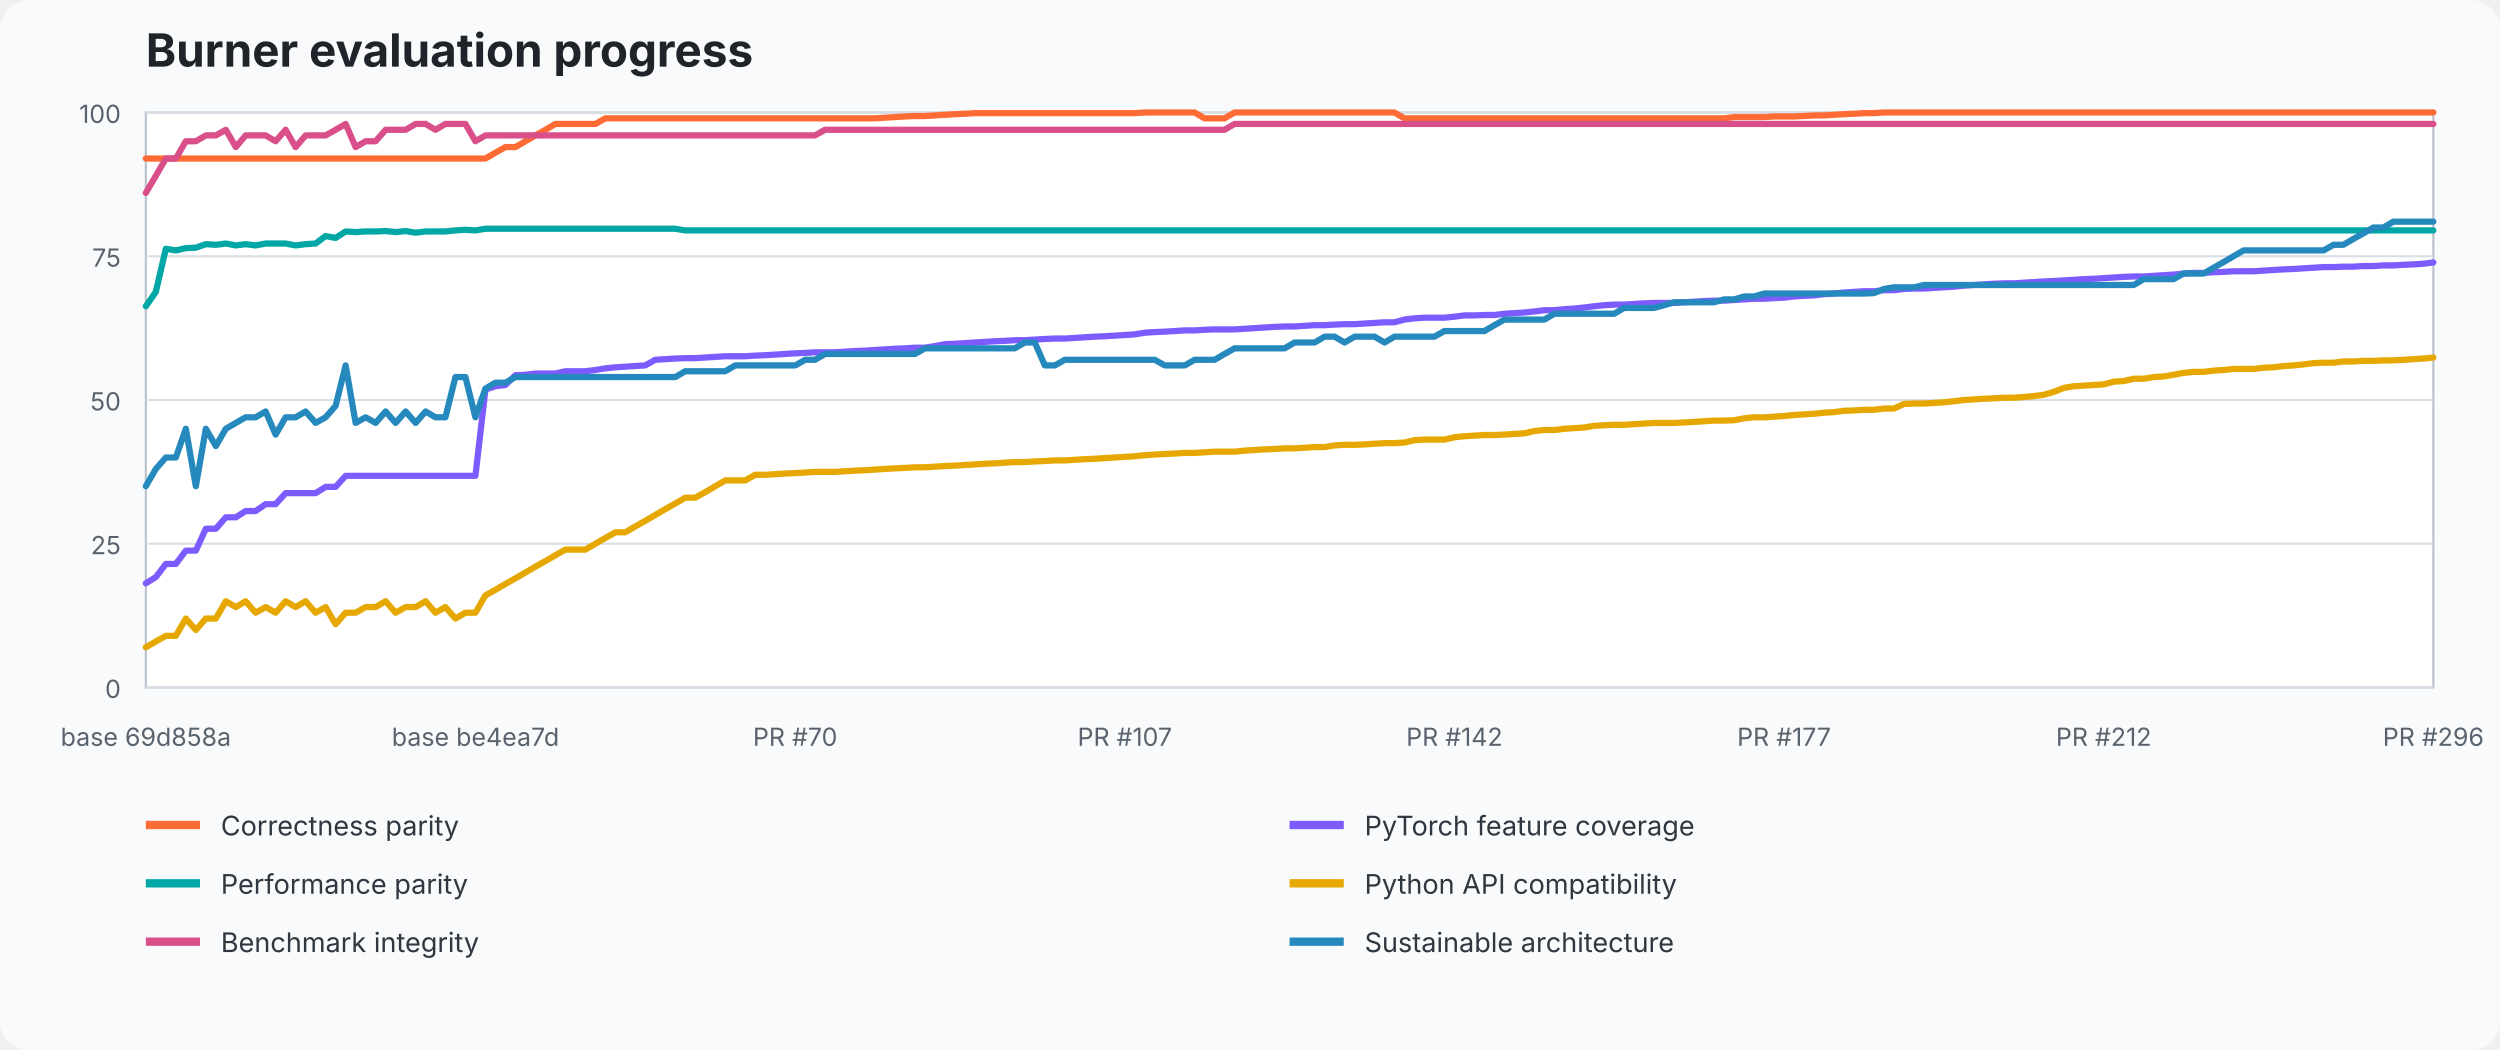
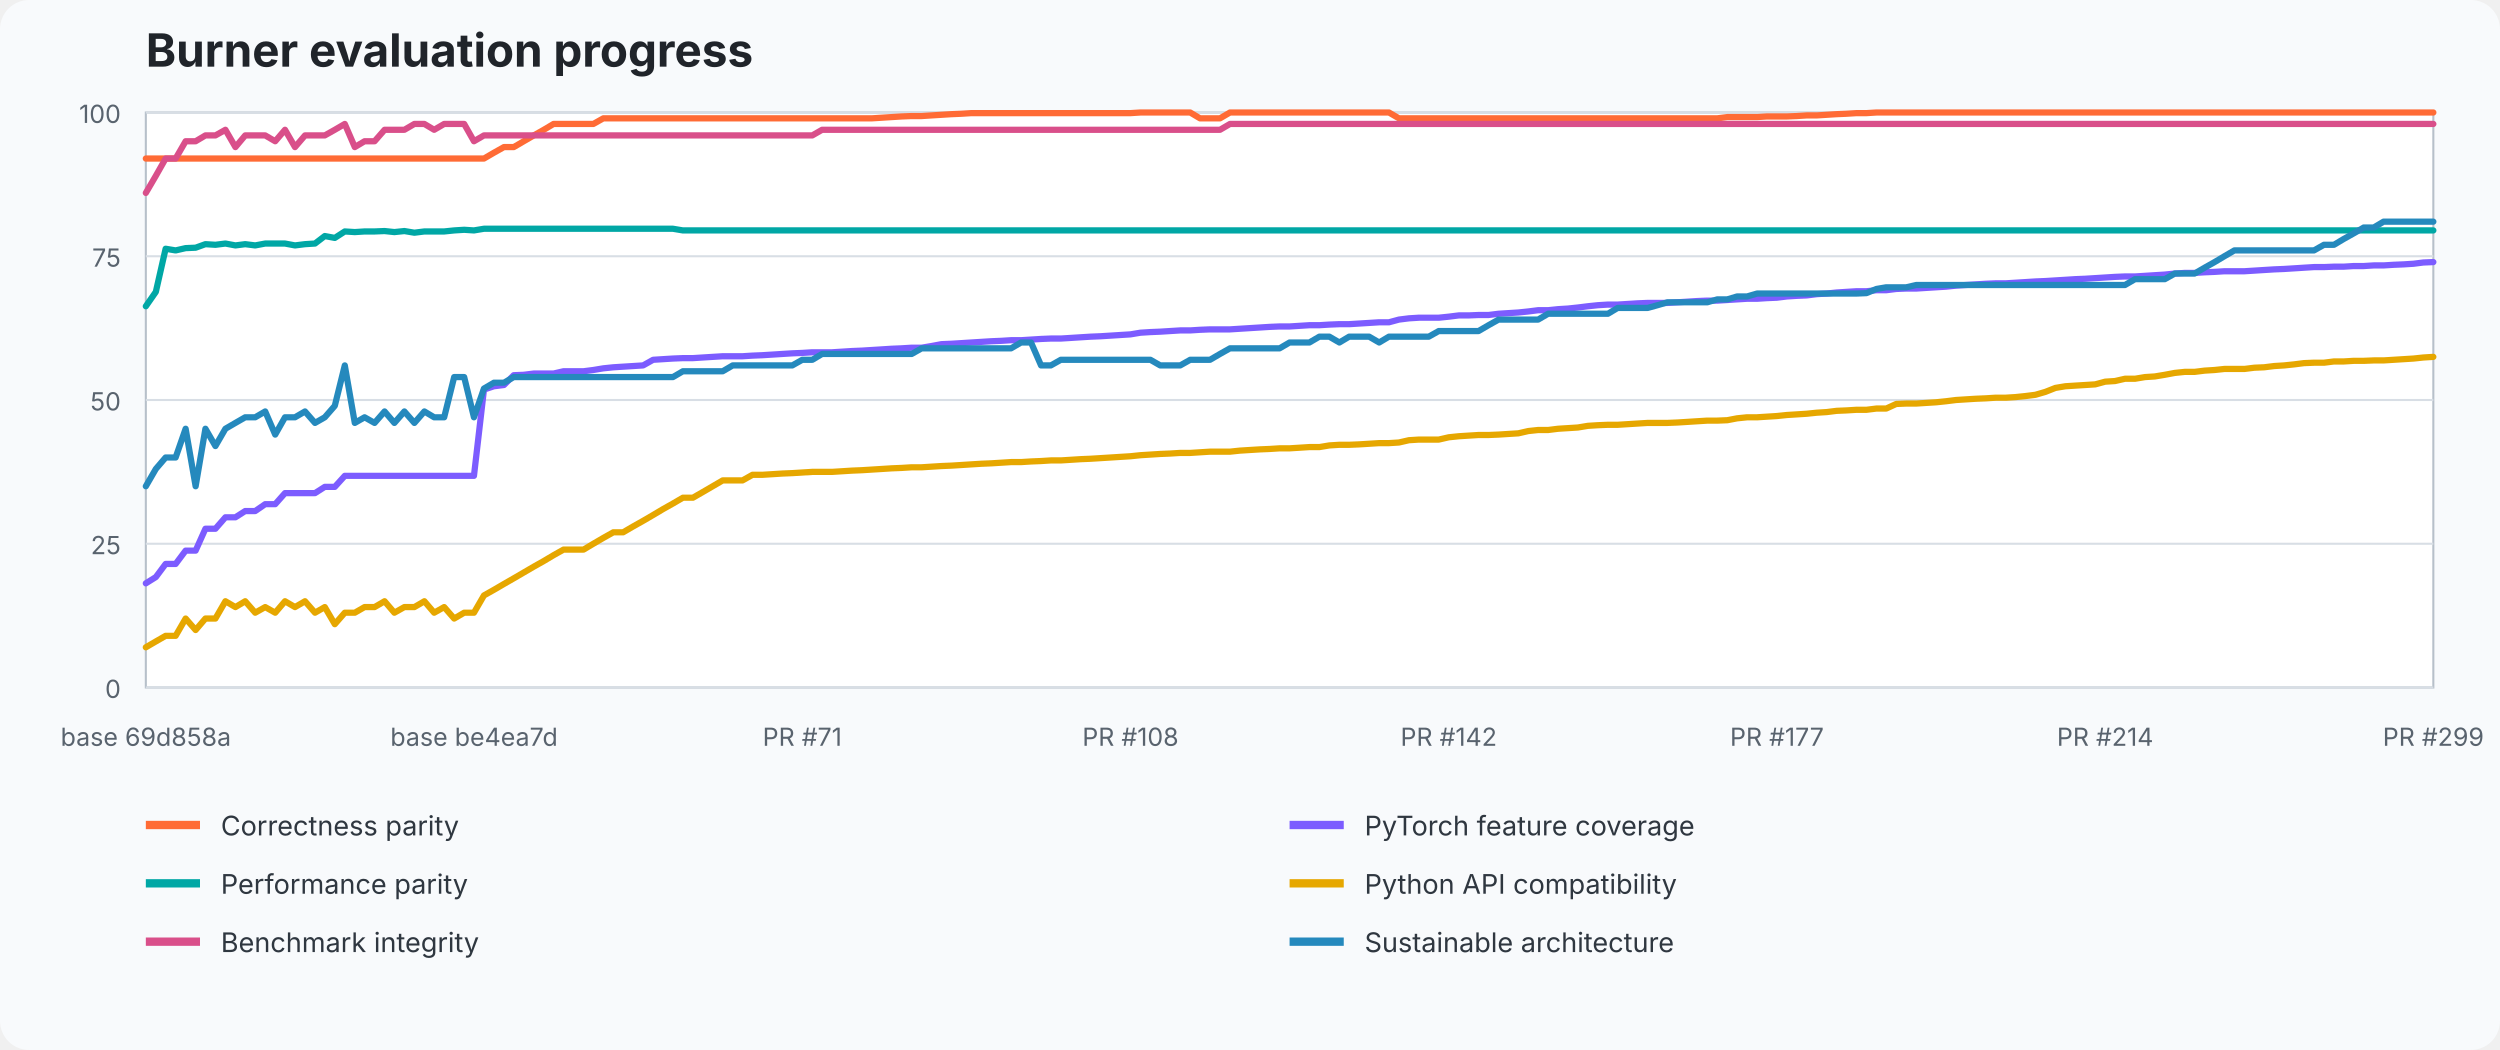
<svg xmlns="http://www.w3.org/2000/svg" width="1200" height="504" viewBox="0 0 1200 504" role="img" aria-labelledby="title desc">
  <style>text{font-family:ui-sans-serif,system-ui,-apple-system,BlinkMacSystemFont,"Segoe UI",sans-serif}.title{font-size:22px;font-weight:700;fill:#20242a}.axis{font-size:12px;fill:#59636e}.legend{font-size:13px;fill:#2f3740}.grid{stroke:#d8dee5;stroke-width:1}.plot{fill:#fff;stroke:#b7c0ca}</style>
  <rect width="100%" height="100%" fill="#f8fafc" rx="14" />
  <text x="70" y="32" class="title">Burner evaluation progress</text>
  <rect x="70" y="54" width="1098" height="276" class="plot" />
  <line x1="70" y1="330" x2="1168" y2="330" class="grid" />
  <text x="58" y="335" text-anchor="end" class="axis">0</text>
  <line x1="70" y1="261" x2="1168" y2="261" class="grid" />
  <text x="58" y="266" text-anchor="end" class="axis">25</text>
  <line x1="70" y1="192" x2="1168" y2="192" class="grid" />
  <text x="58" y="197" text-anchor="end" class="axis">50</text>
  <line x1="70" y1="123" x2="1168" y2="123" class="grid" />
  <text x="58" y="128" text-anchor="end" class="axis">75</text>
  <line x1="70" y1="54" x2="1168" y2="54" class="grid" />
  <text x="58" y="59" text-anchor="end" class="axis">100</text>
-   <polyline points="70.0,76.1 74.8,76.1 79.6,76.1 84.4,76.1 89.2,76.1 94.0,76.1 98.8,76.1 103.6,76.1 108.4,76.1 113.2,76.1 117.9,76.1 122.7,76.1 127.5,76.1 132.3,76.1 137.1,76.1 141.9,76.1 146.7,76.1 151.5,76.1 156.3,76.1 161.1,76.1 165.9,76.1 170.7,76.1 175.5,76.1 180.3,76.1 185.1,76.1 189.9,76.1 194.7,76.1 199.5,76.1 204.3,76.1 209.0,76.1 213.8,76.1 218.6,76.1 223.4,76.1 228.2,76.1 233.0,76.1 237.8,73.3 242.6,70.6 247.4,70.6 252.2,67.8 257.0,65.0 261.8,62.3 266.6,59.5 271.4,59.5 276.2,59.5 281.0,59.5 285.8,59.5 290.6,56.8 295.4,56.8 300.1,56.8 304.9,56.8 309.7,56.8 314.5,56.8 319.3,56.8 324.1,56.8 328.9,56.8 333.7,56.8 338.5,56.8 343.3,56.8 348.1,56.8 352.9,56.8 357.7,56.8 362.5,56.8 367.3,56.8 372.1,56.8 376.9,56.8 381.7,56.8 386.5,56.8 391.2,56.8 396.0,56.8 400.8,56.8 405.6,56.8 410.4,56.8 415.2,56.8 420.0,56.8 424.8,56.5 429.6,56.2 434.4,55.9 439.2,55.7 444.0,55.7 448.8,55.4 453.6,55.1 458.4,54.8 463.2,54.6 468.0,54.3 472.8,54.3 477.6,54.3 482.3,54.3 487.1,54.3 491.9,54.3 496.7,54.3 501.5,54.3 506.3,54.3 511.1,54.3 515.9,54.3 520.7,54.3 525.5,54.3 530.3,54.3 535.1,54.3 539.9,54.3 544.7,54.3 549.5,54.0 554.3,54.0 559.1,54.0 563.9,54.0 568.7,54.0 573.4,54.0 578.2,56.8 583.0,56.8 587.8,56.8 592.6,54.0 597.4,54.0 602.2,54.0 607.0,54.0 611.8,54.0 616.6,54.0 621.4,54.0 626.2,54.0 631.0,54.0 635.8,54.0 640.6,54.0 645.4,54.0 650.2,54.0 655.0,54.0 659.8,54.0 664.6,54.0 669.3,54.0 674.1,56.8 678.9,56.8 683.7,56.8 688.5,56.8 693.3,56.8 698.1,56.8 702.9,56.8 707.7,56.8 712.5,56.8 717.3,56.8 722.1,56.8 726.9,56.8 731.7,56.8 736.5,56.8 741.3,56.8 746.1,56.8 750.9,56.8 755.7,56.8 760.4,56.8 765.2,56.8 770.0,56.8 774.8,56.8 779.6,56.8 784.4,56.8 789.2,56.8 794.0,56.8 798.8,56.8 803.6,56.8 808.4,56.8 813.2,56.8 818.0,56.8 822.8,56.8 827.6,56.8 832.4,56.2 837.2,56.2 842.0,56.2 846.8,56.2 851.5,55.9 856.3,55.9 861.1,55.9 865.9,55.7 870.7,55.4 875.5,55.4 880.3,55.1 885.1,54.8 889.9,54.6 894.7,54.3 899.5,54.3 904.3,54.0 909.1,54.0 913.9,54.0 918.7,54.0 923.5,54.0 928.3,54.0 933.1,54.0 937.9,54.0 942.6,54.0 947.4,54.0 952.2,54.0 957.0,54.0 961.8,54.0 966.6,54.0 971.4,54.0 976.2,54.0 981.0,54.0 985.8,54.0 990.6,54.0 995.4,54.0 1000.2,54.0 1005.0,54.0 1009.8,54.0 1014.6,54.0 1019.4,54.0 1024.2,54.0 1029.0,54.0 1033.7,54.0 1038.5,54.0 1043.3,54.0 1048.1,54.0 1052.9,54.0 1057.7,54.0 1062.5,54.0 1067.3,54.0 1072.1,54.0 1076.9,54.0 1081.7,54.0 1086.5,54.0 1091.3,54.0 1096.1,54.0 1100.9,54.0 1105.7,54.0 1110.5,54.0 1115.3,54.0 1120.1,54.0 1124.8,54.0 1129.6,54.0 1134.4,54.0 1139.2,54.0 1144.0,54.0 1148.8,54.0 1153.6,54.0 1158.4,54.0 1163.2,54.0 1168.0,54.0" fill="none" stroke="#ff6b35" stroke-width="3" stroke-linejoin="round" stroke-linecap="round" />
-   <polyline points="70.0,280.0 74.8,277.0 79.6,270.7 84.4,270.7 89.2,264.3 94.0,264.3 98.8,253.8 103.6,253.8 108.4,248.3 113.2,248.3 117.9,245.3 122.7,245.3 127.5,242.0 132.3,242.0 137.1,236.7 141.9,236.7 146.7,236.7 151.5,236.7 156.3,233.7 161.1,233.7 165.9,228.4 170.7,228.4 175.5,228.4 180.3,228.4 185.1,228.4 189.9,228.4 194.7,228.4 199.5,228.4 204.3,228.4 209.0,228.4 213.8,228.4 218.6,228.4 223.4,228.4 228.2,228.4 233.0,187.0 237.8,185.4 242.6,184.8 247.4,180.1 252.2,179.9 257.0,179.3 261.8,179.3 266.6,179.3 271.4,178.2 276.2,178.2 281.0,178.2 285.8,177.6 290.6,176.8 295.4,176.3 300.1,176.0 304.9,175.7 309.7,175.4 314.5,172.7 319.3,172.4 324.1,172.1 328.9,171.9 333.7,171.9 338.5,171.6 343.3,171.3 348.1,171.0 352.9,171.0 357.7,171.0 362.5,170.7 367.3,170.5 372.1,170.2 376.9,169.9 381.7,169.6 386.5,169.4 391.2,169.1 396.0,169.1 400.8,169.1 405.6,168.8 410.4,168.5 415.2,168.3 420.0,168.0 424.8,167.7 429.6,167.4 434.4,167.2 439.2,166.9 444.0,166.9 448.8,166.1 453.6,165.2 458.4,165.0 463.2,164.7 468.0,164.4 472.8,164.1 477.6,163.8 482.3,163.6 487.1,163.3 491.9,163.3 496.7,163.0 501.5,162.7 506.3,162.5 511.1,162.5 515.9,162.2 520.7,161.9 525.5,161.6 530.3,161.4 535.1,161.1 539.9,160.8 544.7,160.5 549.5,159.7 554.3,159.4 559.1,159.2 563.9,158.9 568.7,158.6 573.4,158.6 578.2,158.3 583.0,158.1 587.8,158.1 592.6,158.1 597.4,157.8 602.2,157.5 607.0,157.2 611.8,156.9 616.6,156.7 621.4,156.7 626.2,156.4 631.0,156.1 635.8,156.1 640.6,155.8 645.4,155.6 650.2,155.6 655.0,155.3 659.8,155.0 664.6,154.7 669.3,154.7 674.1,153.4 678.9,152.8 683.7,152.5 688.5,152.5 693.3,152.5 698.1,152.0 702.9,151.4 707.7,151.4 712.5,151.2 717.3,151.2 722.1,150.6 726.9,150.3 731.7,150.0 736.5,149.5 741.3,148.9 746.1,148.9 750.9,148.4 755.7,148.1 760.4,147.6 765.2,147.0 770.0,146.5 774.8,146.2 779.6,146.2 784.4,145.9 789.2,145.6 794.0,145.4 798.8,145.4 803.6,145.4 808.4,145.1 813.2,144.8 818.0,144.5 822.8,144.3 827.6,144.3 832.4,144.0 837.2,143.7 842.0,143.4 846.8,143.4 851.5,143.1 856.3,142.9 861.1,142.3 865.9,142.0 870.7,141.8 875.5,141.2 880.3,140.9 885.1,140.4 889.9,140.1 894.7,139.8 899.5,139.8 904.3,139.3 909.1,139.3 913.9,138.7 918.7,138.5 923.5,138.5 928.3,138.2 933.1,137.9 937.9,137.6 942.6,137.1 947.4,136.8 952.2,136.5 957.0,136.2 961.8,136.0 966.6,136.0 971.4,135.7 976.2,135.4 981.0,135.1 985.8,134.9 990.6,134.6 995.4,134.3 1000.2,134.0 1005.0,133.8 1009.8,133.5 1014.6,133.2 1019.4,132.9 1024.2,132.7 1029.0,132.7 1033.7,132.4 1038.5,132.1 1043.3,131.8 1048.1,131.3 1052.9,131.0 1057.7,131.0 1062.5,130.7 1067.3,130.5 1072.1,130.2 1076.9,130.2 1081.7,130.2 1086.5,129.9 1091.3,129.6 1096.1,129.3 1100.9,129.1 1105.7,128.8 1110.5,128.5 1115.3,128.2 1120.1,128.2 1124.8,128.0 1129.6,128.0 1134.4,127.7 1139.2,127.7 1144.0,127.4 1148.8,127.4 1153.6,127.1 1158.4,126.9 1163.2,126.6 1168.0,126.0" fill="none" stroke="#7c5cff" stroke-width="3" stroke-linejoin="round" stroke-linecap="round" />
-   <polyline points="70.0,147.0 74.8,140.1 79.6,119.4 84.4,120.2 89.2,119.1 94.0,118.9 98.8,117.2 103.6,117.5 108.4,116.9 113.2,117.8 117.9,117.2 122.7,117.8 127.5,116.9 132.3,116.9 137.1,116.9 141.9,117.8 146.7,117.2 151.5,116.9 156.3,113.3 161.1,114.2 165.9,111.1 170.7,111.4 175.5,111.1 180.3,111.1 185.1,110.9 189.9,111.4 194.7,110.9 199.5,111.7 204.3,111.1 209.0,111.1 213.8,111.1 218.6,110.6 223.4,110.3 228.2,110.6 233.0,109.8 237.8,109.8 242.6,109.8 247.4,109.8 252.2,109.8 257.0,109.8 261.8,109.8 266.6,109.8 271.4,109.8 276.2,109.8 281.0,109.8 285.8,109.8 290.6,109.8 295.4,109.8 300.1,109.8 304.9,109.8 309.7,109.8 314.5,109.8 319.3,109.8 324.1,109.8 328.9,110.6 333.7,110.6 338.5,110.6 343.3,110.6 348.1,110.6 352.9,110.6 357.7,110.6 362.5,110.6 367.3,110.6 372.1,110.6 376.9,110.6 381.7,110.6 386.5,110.6 391.2,110.6 396.0,110.6 400.8,110.6 405.6,110.6 410.4,110.6 415.2,110.6 420.0,110.6 424.8,110.6 429.6,110.6 434.4,110.6 439.2,110.6 444.0,110.6 448.8,110.6 453.6,110.6 458.4,110.6 463.2,110.6 468.0,110.6 472.8,110.6 477.6,110.6 482.3,110.6 487.1,110.6 491.9,110.6 496.7,110.6 501.5,110.6 506.3,110.6 511.1,110.6 515.9,110.6 520.7,110.6 525.5,110.6 530.3,110.6 535.1,110.6 539.9,110.6 544.7,110.6 549.5,110.6 554.3,110.6 559.1,110.6 563.9,110.6 568.7,110.6 573.4,110.6 578.2,110.6 583.0,110.6 587.8,110.6 592.6,110.6 597.4,110.6 602.2,110.6 607.0,110.6 611.8,110.6 616.6,110.6 621.4,110.6 626.2,110.6 631.0,110.6 635.8,110.6 640.6,110.6 645.4,110.6 650.2,110.6 655.0,110.6 659.8,110.6 664.6,110.6 669.3,110.6 674.1,110.6 678.9,110.6 683.7,110.6 688.5,110.6 693.3,110.6 698.1,110.6 702.9,110.6 707.7,110.6 712.5,110.6 717.3,110.6 722.1,110.6 726.9,110.6 731.7,110.6 736.5,110.6 741.3,110.6 746.1,110.6 750.9,110.6 755.7,110.6 760.4,110.6 765.2,110.6 770.0,110.6 774.8,110.6 779.6,110.6 784.4,110.6 789.2,110.6 794.0,110.6 798.8,110.6 803.6,110.6 808.4,110.6 813.2,110.6 818.0,110.6 822.8,110.6 827.6,110.6 832.4,110.6 837.2,110.6 842.0,110.6 846.8,110.6 851.5,110.6 856.3,110.6 861.1,110.6 865.9,110.6 870.7,110.6 875.5,110.6 880.3,110.6 885.1,110.6 889.9,110.6 894.7,110.6 899.5,110.6 904.3,110.6 909.1,110.6 913.9,110.6 918.7,110.6 923.5,110.6 928.3,110.6 933.1,110.6 937.9,110.6 942.6,110.6 947.4,110.6 952.2,110.6 957.0,110.6 961.8,110.6 966.6,110.6 971.4,110.6 976.2,110.6 981.0,110.6 985.8,110.6 990.6,110.6 995.4,110.6 1000.2,110.6 1005.0,110.6 1009.8,110.6 1014.6,110.6 1019.4,110.6 1024.2,110.6 1029.0,110.6 1033.7,110.6 1038.5,110.6 1043.3,110.6 1048.1,110.6 1052.9,110.6 1057.7,110.6 1062.5,110.6 1067.3,110.6 1072.1,110.6 1076.9,110.6 1081.7,110.6 1086.5,110.6 1091.3,110.6 1096.1,110.6 1100.9,110.6 1105.7,110.6 1110.5,110.6 1115.3,110.6 1120.1,110.6 1124.8,110.6 1129.6,110.6 1134.4,110.6 1139.2,110.6 1144.0,110.6 1148.8,110.6 1153.6,110.6 1158.4,110.6 1163.2,110.6 1168.0,110.6" fill="none" stroke="#00a7a5" stroke-width="3" stroke-linejoin="round" stroke-linecap="round" />
-   <polyline points="70.0,310.7 74.8,307.9 79.6,305.2 84.4,305.2 89.2,296.9 94.0,302.4 98.8,296.9 103.6,296.9 108.4,288.6 113.2,291.4 117.9,288.6 122.7,294.1 127.5,291.4 132.3,294.1 137.1,288.6 141.9,291.4 146.7,288.6 151.5,294.1 156.3,291.4 161.1,299.6 165.9,294.1 170.7,294.1 175.5,291.4 180.3,291.4 185.1,288.6 189.9,294.1 194.7,291.4 199.5,291.4 204.3,288.6 209.0,294.1 213.8,291.4 218.6,296.9 223.4,294.1 228.2,294.1 233.0,285.8 237.8,283.1 242.6,280.3 247.4,277.6 252.2,274.8 257.0,272.0 261.8,269.3 266.6,266.5 271.4,263.8 276.2,263.8 281.0,263.8 285.8,261.0 290.6,258.2 295.4,255.5 300.1,255.5 304.9,252.7 309.7,250.0 314.5,247.2 319.3,244.4 324.1,241.7 328.9,238.9 333.7,238.9 338.5,236.2 343.3,233.4 348.1,230.6 352.9,230.6 357.7,230.6 362.5,227.9 367.3,227.9 372.1,227.6 376.9,227.3 381.7,227.1 386.5,226.8 391.2,226.5 396.0,226.5 400.8,226.5 405.6,226.2 410.4,225.9 415.2,225.7 420.0,225.4 424.8,225.1 429.6,224.8 434.4,224.6 439.2,224.3 444.0,224.3 448.8,224.0 453.6,223.7 458.4,223.5 463.2,223.2 468.0,222.9 472.8,222.6 477.6,222.4 482.3,222.1 487.1,221.8 491.9,221.8 496.7,221.5 501.5,221.3 506.3,221.0 511.1,221.0 515.9,220.7 520.7,220.4 525.5,220.2 530.3,219.9 535.1,219.6 539.9,219.3 544.7,219.0 549.5,218.5 554.3,218.2 559.1,217.9 563.9,217.7 568.7,217.4 573.4,217.4 578.2,217.1 583.0,216.8 587.8,216.8 592.6,216.8 597.4,216.3 602.2,216.0 607.0,215.7 611.8,215.5 616.6,215.2 621.4,215.2 626.2,214.9 631.0,214.6 635.8,214.6 640.6,213.8 645.4,213.5 650.2,213.5 655.0,213.3 659.8,213.0 664.6,212.7 669.3,212.7 674.1,212.4 678.9,211.3 683.7,211.0 688.5,211.0 693.3,211.0 698.1,209.9 702.9,209.4 707.7,209.1 712.5,208.8 717.3,208.8 722.1,208.6 726.9,208.3 731.7,208.0 736.5,206.9 741.3,206.4 746.1,206.4 750.9,205.8 755.7,205.5 760.4,205.2 765.2,204.4 770.0,204.1 774.8,203.9 779.6,203.9 784.4,203.6 789.2,203.3 794.0,203.0 798.8,203.0 803.6,203.0 808.4,202.8 813.2,202.5 818.0,202.2 822.8,201.9 827.6,201.9 832.4,201.7 837.2,200.8 842.0,200.3 846.8,200.3 851.5,200.0 856.3,199.7 861.1,199.2 865.9,198.9 870.7,198.6 875.5,198.1 880.3,197.8 885.1,197.2 889.9,197.0 894.7,196.7 899.5,196.7 904.3,196.1 909.1,196.1 913.9,193.9 918.7,193.7 923.5,193.7 928.3,193.4 933.1,193.1 937.9,192.6 942.6,192.0 947.4,191.7 952.2,191.4 957.0,191.2 961.8,190.9 966.6,190.9 971.4,190.6 976.2,190.1 981.0,189.5 985.8,188.1 990.6,186.2 995.4,185.4 1000.2,185.1 1005.0,184.8 1009.8,184.5 1014.6,183.2 1019.4,182.9 1024.2,181.8 1029.0,181.8 1033.7,181.0 1038.5,180.7 1043.3,179.9 1048.1,179.0 1052.9,178.5 1057.7,178.5 1062.5,177.9 1067.3,177.6 1072.1,177.1 1076.9,177.1 1081.7,177.1 1086.5,176.5 1091.3,176.3 1096.1,175.7 1100.9,175.4 1105.7,174.9 1110.5,174.3 1115.3,174.1 1120.1,174.1 1124.8,173.5 1129.6,173.5 1134.4,173.2 1139.2,173.2 1144.0,173.0 1148.8,173.0 1153.6,172.7 1158.4,172.4 1163.2,172.1 1168.0,171.6" fill="none" stroke="#e6a700" stroke-width="3" stroke-linejoin="round" stroke-linecap="round" />
-   <polyline points="70.0,92.6 74.8,84.4 79.6,76.1 84.4,76.1 89.2,67.8 94.0,67.8 98.8,65.0 103.6,65.0 108.4,62.3 113.2,70.6 117.9,65.0 122.7,65.0 127.5,65.0 132.3,67.8 137.1,62.3 141.9,70.6 146.7,65.0 151.5,65.0 156.3,65.0 161.1,62.3 165.9,59.5 170.7,70.6 175.5,67.8 180.3,67.8 185.1,62.3 189.9,62.3 194.7,62.3 199.5,59.5 204.3,59.5 209.0,62.3 213.8,59.5 218.6,59.5 223.4,59.5 228.2,67.8 233.0,65.0 237.8,65.0 242.6,65.0 247.4,65.0 252.2,65.0 257.0,65.0 261.8,65.0 266.6,65.0 271.4,65.0 276.2,65.0 281.0,65.0 285.8,65.0 290.6,65.0 295.4,65.0 300.1,65.0 304.9,65.0 309.7,65.0 314.5,65.0 319.3,65.0 324.1,65.0 328.9,65.0 333.7,65.0 338.5,65.0 343.3,65.0 348.1,65.0 352.9,65.0 357.7,65.0 362.5,65.0 367.3,65.0 372.1,65.0 376.9,65.0 381.7,65.0 386.5,65.0 391.2,65.0 396.0,62.3 400.8,62.3 405.6,62.3 410.4,62.3 415.2,62.3 420.0,62.3 424.8,62.3 429.6,62.3 434.4,62.3 439.2,62.3 444.0,62.3 448.8,62.3 453.6,62.3 458.4,62.3 463.2,62.3 468.0,62.3 472.8,62.3 477.6,62.3 482.3,62.3 487.1,62.3 491.9,62.3 496.7,62.3 501.5,62.3 506.3,62.3 511.1,62.3 515.9,62.3 520.7,62.3 525.5,62.3 530.3,62.3 535.1,62.3 539.9,62.3 544.7,62.3 549.5,62.3 554.3,62.3 559.1,62.3 563.9,62.3 568.7,62.3 573.4,62.3 578.2,62.3 583.0,62.3 587.8,62.3 592.6,59.5 597.4,59.5 602.2,59.5 607.0,59.5 611.8,59.5 616.6,59.5 621.4,59.5 626.2,59.5 631.0,59.5 635.8,59.5 640.6,59.5 645.4,59.5 650.2,59.5 655.0,59.5 659.8,59.5 664.6,59.5 669.3,59.5 674.1,59.5 678.9,59.5 683.7,59.5 688.5,59.5 693.3,59.5 698.1,59.5 702.9,59.5 707.7,59.5 712.5,59.5 717.3,59.5 722.1,59.5 726.9,59.5 731.7,59.5 736.5,59.5 741.3,59.5 746.1,59.5 750.9,59.5 755.7,59.5 760.4,59.5 765.2,59.5 770.0,59.5 774.8,59.5 779.6,59.5 784.4,59.5 789.2,59.5 794.0,59.5 798.8,59.5 803.6,59.5 808.4,59.5 813.2,59.5 818.0,59.5 822.8,59.5 827.6,59.5 832.4,59.5 837.2,59.5 842.0,59.5 846.8,59.5 851.5,59.5 856.3,59.5 861.1,59.5 865.9,59.5 870.7,59.5 875.5,59.5 880.3,59.5 885.1,59.5 889.9,59.5 894.7,59.5 899.5,59.5 904.3,59.5 909.1,59.5 913.9,59.5 918.7,59.5 923.5,59.5 928.3,59.5 933.1,59.5 937.9,59.5 942.6,59.5 947.4,59.5 952.2,59.5 957.0,59.5 961.8,59.5 966.6,59.5 971.4,59.5 976.2,59.5 981.0,59.5 985.8,59.5 990.6,59.5 995.4,59.5 1000.2,59.5 1005.0,59.5 1009.8,59.5 1014.6,59.5 1019.4,59.5 1024.2,59.5 1029.0,59.5 1033.7,59.5 1038.5,59.5 1043.3,59.5 1048.1,59.5 1052.9,59.5 1057.7,59.5 1062.5,59.5 1067.3,59.5 1072.1,59.5 1076.9,59.5 1081.7,59.5 1086.5,59.5 1091.3,59.5 1096.1,59.5 1100.9,59.5 1105.7,59.5 1110.5,59.5 1115.3,59.5 1120.1,59.5 1124.8,59.5 1129.6,59.5 1134.4,59.5 1139.2,59.5 1144.0,59.5 1148.8,59.5 1153.6,59.5 1158.4,59.5 1163.2,59.5 1168.0,59.5" fill="none" stroke="#d94f8a" stroke-width="3" stroke-linejoin="round" stroke-linecap="round" />
-   <polyline points="70.0,233.4 74.8,225.1 79.6,219.6 84.4,219.6 89.2,205.8 94.0,233.4 98.8,205.8 103.6,214.1 108.4,205.8 113.2,203.0 117.9,200.3 122.7,200.3 127.5,197.5 132.3,208.6 137.1,200.3 141.9,200.3 146.7,197.5 151.5,203.0 156.3,200.3 161.1,194.8 165.9,175.4 170.7,203.0 175.5,200.3 180.3,203.0 185.1,197.5 189.9,203.0 194.7,197.5 199.5,203.0 204.3,197.5 209.0,200.3 213.8,200.3 218.6,181.0 223.4,181.0 228.2,200.3 233.0,186.5 237.8,183.7 242.6,183.7 247.4,181.0 252.2,181.0 257.0,181.0 261.8,181.0 266.6,181.0 271.4,181.0 276.2,181.0 281.0,181.0 285.8,181.0 290.6,181.0 295.4,181.0 300.1,181.0 304.9,181.0 309.7,181.0 314.5,181.0 319.3,181.0 324.1,181.0 328.9,178.2 333.7,178.2 338.5,178.2 343.3,178.2 348.1,178.2 352.9,175.4 357.7,175.4 362.5,175.4 367.3,175.4 372.1,175.4 376.9,175.4 381.7,175.4 386.5,172.7 391.2,172.7 396.0,169.9 400.8,169.9 405.6,169.9 410.4,169.9 415.2,169.9 420.0,169.9 424.8,169.9 429.6,169.9 434.4,169.9 439.2,169.9 444.0,167.2 448.8,167.2 453.6,167.2 458.4,167.2 463.2,167.2 468.0,167.2 472.8,167.2 477.6,167.2 482.3,167.2 487.1,167.2 491.9,164.4 496.7,164.4 501.5,175.4 506.3,175.4 511.1,172.7 515.9,172.7 520.7,172.7 525.5,172.7 530.3,172.7 535.1,172.7 539.9,172.7 544.7,172.7 549.5,172.7 554.3,172.7 559.1,175.4 563.9,175.4 568.7,175.4 573.4,172.7 578.2,172.7 583.0,172.7 587.8,169.9 592.6,167.2 597.4,167.2 602.2,167.2 607.0,167.2 611.8,167.2 616.6,167.2 621.4,164.4 626.2,164.4 631.0,164.4 635.8,161.6 640.6,161.6 645.4,164.4 650.2,161.6 655.0,161.6 659.8,161.6 664.6,164.4 669.3,161.6 674.1,161.6 678.9,161.6 683.7,161.6 688.5,161.6 693.3,158.9 698.1,158.9 702.9,158.9 707.7,158.9 712.5,158.9 717.3,156.1 722.1,153.4 726.9,153.4 731.7,153.4 736.5,153.4 741.3,153.4 746.1,150.6 750.9,150.6 755.7,150.6 760.4,150.6 765.2,150.6 770.0,150.6 774.8,150.6 779.6,147.8 784.4,147.8 789.2,147.8 794.0,147.8 798.8,146.5 803.6,145.1 808.4,145.1 813.2,145.1 818.0,145.1 822.8,145.1 827.6,143.7 832.4,143.7 837.2,142.3 842.0,142.3 846.8,140.9 851.5,140.9 856.3,140.9 861.1,140.9 865.9,140.9 870.7,140.9 875.5,140.9 880.3,140.9 885.1,140.9 889.9,140.9 894.7,140.9 899.5,140.7 904.3,138.7 909.1,137.9 913.9,137.9 918.7,137.9 923.5,136.8 928.3,136.8 933.1,136.8 937.9,136.8 942.6,136.8 947.4,136.8 952.2,136.8 957.0,136.8 961.8,136.8 966.6,136.8 971.4,136.8 976.2,136.8 981.0,136.8 985.8,136.8 990.6,136.8 995.4,136.8 1000.2,136.8 1005.0,136.8 1009.8,136.8 1014.6,136.8 1019.4,136.8 1024.2,136.8 1029.0,134.0 1033.7,134.0 1038.5,134.0 1043.3,134.0 1048.1,131.3 1052.9,131.3 1057.7,131.3 1062.5,128.5 1067.3,125.8 1072.1,123.0 1076.9,120.2 1081.7,120.2 1086.5,120.2 1091.3,120.2 1096.1,120.2 1100.9,120.2 1105.7,120.2 1110.5,120.2 1115.3,120.2 1120.1,117.5 1124.8,117.5 1129.6,114.7 1134.4,112.0 1139.2,109.2 1144.0,109.2 1148.8,106.4 1153.6,106.4 1158.4,106.4 1163.2,106.4 1168.0,106.4" fill="none" stroke="#2589bd" stroke-width="3" stroke-linejoin="round" stroke-linecap="round" />
+   <polyline points="70.0,76.1 74.8,76.1 79.5,76.1 84.3,76.1 89.1,76.1 93.9,76.1 98.6,76.1 103.4,76.1 108.2,76.1 113.0,76.1 117.7,76.1 122.5,76.1 127.3,76.1 132.1,76.1 136.8,76.1 141.6,76.1 146.4,76.1 151.2,76.1 155.9,76.1 160.7,76.1 165.5,76.1 170.3,76.1 175.0,76.1 179.8,76.1 184.6,76.1 189.3,76.1 194.1,76.1 198.9,76.1 203.7,76.1 208.4,76.1 213.2,76.1 218.0,76.1 222.8,76.1 227.5,76.1 232.3,76.1 237.1,73.3 241.9,70.6 246.6,70.6 251.4,67.8 256.2,65.0 261.0,62.3 265.7,59.5 270.5,59.5 275.3,59.5 280.1,59.5 284.8,59.5 289.6,56.8 294.4,56.8 299.1,56.8 303.9,56.8 308.7,56.8 313.5,56.8 318.2,56.8 323.0,56.8 327.8,56.8 332.6,56.8 337.3,56.8 342.1,56.8 346.9,56.8 351.7,56.8 356.4,56.8 361.2,56.8 366.0,56.8 370.8,56.8 375.5,56.8 380.3,56.8 385.1,56.8 389.9,56.8 394.6,56.8 399.4,56.8 404.2,56.8 408.9,56.8 413.7,56.8 418.5,56.8 423.3,56.5 428.0,56.2 432.8,55.9 437.6,55.7 442.4,55.7 447.1,55.4 451.9,55.1 456.7,54.8 461.5,54.6 466.2,54.3 471.0,54.3 475.8,54.3 480.6,54.3 485.3,54.3 490.1,54.3 494.9,54.3 499.7,54.3 504.4,54.3 509.2,54.3 514.0,54.3 518.7,54.3 523.5,54.3 528.3,54.3 533.1,54.3 537.8,54.3 542.6,54.3 547.4,54.0 552.2,54.0 556.9,54.0 561.7,54.0 566.5,54.0 571.3,54.0 576.0,56.8 580.8,56.8 585.6,56.8 590.4,54.0 595.1,54.0 599.9,54.0 604.7,54.0 609.5,54.0 614.2,54.0 619.0,54.0 623.8,54.0 628.5,54.0 633.3,54.0 638.1,54.0 642.9,54.0 647.6,54.0 652.4,54.0 657.2,54.0 662.0,54.0 666.7,54.0 671.5,56.8 676.3,56.8 681.1,56.8 685.8,56.8 690.6,56.8 695.4,56.8 700.2,56.8 704.9,56.8 709.7,56.8 714.5,56.8 719.3,56.8 724.0,56.8 728.8,56.8 733.6,56.8 738.3,56.8 743.1,56.8 747.9,56.8 752.7,56.8 757.4,56.8 762.2,56.8 767.0,56.8 771.8,56.8 776.5,56.8 781.3,56.8 786.1,56.8 790.9,56.8 795.6,56.8 800.4,56.8 805.2,56.8 810.0,56.8 814.7,56.8 819.5,56.8 824.3,56.8 829.1,56.2 833.8,56.2 838.6,56.2 843.4,56.2 848.1,55.9 852.9,55.9 857.7,55.9 862.5,55.7 867.2,55.4 872.0,55.4 876.8,55.1 881.6,54.8 886.3,54.6 891.1,54.3 895.9,54.3 900.7,54.0 905.4,54.0 910.2,54.0 915.0,54.0 919.8,54.0 924.5,54.0 929.3,54.0 934.1,54.0 938.9,54.0 943.6,54.0 948.4,54.0 953.2,54.0 957.9,54.0 962.7,54.0 967.5,54.0 972.3,54.0 977.0,54.0 981.8,54.0 986.6,54.0 991.4,54.0 996.1,54.0 1000.9,54.0 1005.7,54.0 1010.5,54.0 1015.2,54.0 1020.0,54.0 1024.8,54.0 1029.6,54.0 1034.3,54.0 1039.1,54.0 1043.9,54.0 1048.7,54.0 1053.4,54.0 1058.2,54.0 1063.0,54.0 1067.7,54.0 1072.5,54.0 1077.3,54.0 1082.1,54.0 1086.8,54.0 1091.6,54.0 1096.4,54.0 1101.2,54.0 1105.9,54.0 1110.7,54.0 1115.5,54.0 1120.3,54.0 1125.0,54.0 1129.8,54.0 1134.6,54.0 1139.4,54.0 1144.1,54.0 1148.9,54.0 1153.7,54.0 1158.5,54.0 1163.2,54.0 1168.0,54.0" fill="none" stroke="#ff6b35" stroke-width="3" stroke-linejoin="round" stroke-linecap="round" />
+   <polyline points="70.0,280.0 74.8,277.0 79.5,270.7 84.3,270.7 89.1,264.3 93.9,264.3 98.6,253.8 103.4,253.8 108.2,248.3 113.0,248.3 117.7,245.3 122.5,245.3 127.3,242.0 132.1,242.0 136.8,236.7 141.6,236.7 146.4,236.7 151.2,236.7 155.9,233.7 160.7,233.7 165.5,228.4 170.3,228.4 175.0,228.4 179.8,228.4 184.6,228.4 189.3,228.4 194.1,228.4 198.9,228.4 203.7,228.4 208.4,228.4 213.2,228.4 218.0,228.4 222.8,228.4 227.5,228.4 232.3,187.0 237.1,185.4 241.9,184.8 246.6,180.1 251.4,179.9 256.2,179.3 261.0,179.3 265.7,179.3 270.5,178.2 275.3,178.2 280.1,178.2 284.8,177.6 289.6,176.8 294.4,176.3 299.1,176.0 303.9,175.7 308.7,175.4 313.5,172.7 318.2,172.4 323.0,172.1 327.8,171.9 332.6,171.9 337.3,171.6 342.1,171.3 346.9,171.0 351.7,171.0 356.4,171.0 361.2,170.7 366.0,170.5 370.8,170.2 375.5,169.9 380.3,169.6 385.1,169.4 389.9,169.1 394.6,169.1 399.4,169.1 404.2,168.8 408.9,168.5 413.7,168.3 418.5,168.0 423.3,167.7 428.0,167.4 432.8,167.2 437.6,166.9 442.4,166.9 447.1,166.1 451.9,165.2 456.7,165.0 461.5,164.7 466.2,164.4 471.0,164.1 475.8,163.8 480.6,163.6 485.3,163.3 490.1,163.3 494.9,163.0 499.7,162.7 504.4,162.5 509.2,162.5 514.0,162.2 518.7,161.9 523.5,161.6 528.3,161.4 533.1,161.1 537.8,160.8 542.6,160.5 547.4,159.7 552.2,159.4 556.9,159.2 561.7,158.9 566.5,158.6 571.3,158.6 576.0,158.3 580.8,158.1 585.6,158.1 590.4,158.1 595.1,157.8 599.9,157.5 604.7,157.2 609.5,156.9 614.2,156.7 619.0,156.7 623.8,156.4 628.5,156.1 633.3,156.1 638.1,155.8 642.9,155.6 647.6,155.6 652.4,155.3 657.2,155.0 662.0,154.7 666.7,154.7 671.5,153.4 676.3,152.8 681.1,152.5 685.8,152.5 690.6,152.5 695.4,152.0 700.2,151.4 704.9,151.4 709.7,151.2 714.5,151.2 719.3,150.6 724.0,150.3 728.8,150.0 733.6,149.5 738.3,148.9 743.1,148.9 747.9,148.4 752.7,148.1 757.4,147.6 762.2,147.0 767.0,146.5 771.8,146.2 776.5,146.2 781.3,145.9 786.1,145.6 790.9,145.4 795.6,145.4 800.4,145.4 805.2,145.1 810.0,144.8 814.7,144.5 819.5,144.3 824.3,144.3 829.1,144.0 833.8,143.7 838.6,143.4 843.4,143.4 848.1,143.1 852.9,142.9 857.7,142.3 862.5,142.0 867.2,141.8 872.0,141.2 876.8,140.9 881.6,140.4 886.3,140.1 891.1,139.8 895.9,139.8 900.7,139.3 905.4,139.3 910.2,138.7 915.0,138.5 919.8,138.5 924.5,138.2 929.3,137.9 934.1,137.6 938.9,137.1 943.6,136.8 948.4,136.5 953.2,136.2 957.9,136.0 962.7,136.0 967.5,135.7 972.3,135.4 977.0,135.1 981.8,134.9 986.6,134.6 991.4,134.3 996.1,134.0 1000.9,133.8 1005.7,133.5 1010.5,133.2 1015.2,132.9 1020.0,132.7 1024.8,132.7 1029.6,132.4 1034.3,132.1 1039.1,131.8 1043.9,131.3 1048.7,131.0 1053.4,131.0 1058.2,130.7 1063.0,130.5 1067.7,130.2 1072.5,130.2 1077.3,130.2 1082.1,129.9 1086.8,129.6 1091.6,129.3 1096.4,129.1 1101.2,128.8 1105.9,128.5 1110.7,128.2 1115.5,128.2 1120.3,128.0 1125.0,128.0 1129.8,127.7 1134.6,127.7 1139.4,127.4 1144.1,127.4 1148.9,127.1 1153.7,126.9 1158.5,126.6 1163.2,126.0 1168.0,125.8" fill="none" stroke="#7c5cff" stroke-width="3" stroke-linejoin="round" stroke-linecap="round" />
+   <polyline points="70.0,147.0 74.8,140.1 79.5,119.4 84.3,120.2 89.1,119.1 93.9,118.9 98.6,117.2 103.4,117.5 108.2,116.9 113.0,117.8 117.7,117.2 122.5,117.8 127.3,116.9 132.1,116.9 136.8,116.9 141.6,117.8 146.4,117.2 151.2,116.9 155.9,113.3 160.7,114.2 165.5,111.1 170.3,111.4 175.0,111.1 179.8,111.1 184.6,110.9 189.3,111.4 194.1,110.9 198.9,111.7 203.7,111.1 208.4,111.1 213.2,111.1 218.0,110.6 222.8,110.3 227.5,110.6 232.3,109.8 237.1,109.8 241.9,109.8 246.6,109.8 251.4,109.8 256.2,109.8 261.0,109.8 265.7,109.8 270.5,109.8 275.3,109.8 280.1,109.8 284.8,109.8 289.6,109.8 294.4,109.8 299.1,109.8 303.9,109.8 308.7,109.8 313.5,109.8 318.2,109.8 323.0,109.8 327.8,110.6 332.6,110.6 337.3,110.6 342.1,110.6 346.9,110.6 351.7,110.6 356.4,110.6 361.2,110.6 366.0,110.6 370.8,110.6 375.5,110.6 380.3,110.6 385.1,110.6 389.9,110.6 394.6,110.6 399.4,110.6 404.2,110.6 408.9,110.6 413.7,110.6 418.5,110.6 423.3,110.6 428.0,110.6 432.8,110.6 437.6,110.6 442.4,110.6 447.1,110.6 451.9,110.6 456.7,110.6 461.5,110.6 466.2,110.6 471.0,110.6 475.8,110.6 480.6,110.6 485.3,110.6 490.1,110.6 494.9,110.6 499.7,110.6 504.4,110.6 509.2,110.6 514.0,110.6 518.7,110.6 523.5,110.6 528.3,110.6 533.1,110.6 537.8,110.6 542.6,110.6 547.4,110.6 552.2,110.6 556.9,110.6 561.7,110.6 566.5,110.6 571.3,110.6 576.0,110.6 580.8,110.6 585.6,110.6 590.4,110.6 595.1,110.6 599.9,110.6 604.7,110.6 609.5,110.6 614.2,110.6 619.0,110.6 623.8,110.6 628.5,110.6 633.3,110.6 638.1,110.6 642.9,110.6 647.6,110.6 652.4,110.6 657.2,110.6 662.0,110.6 666.7,110.6 671.5,110.6 676.3,110.6 681.1,110.6 685.8,110.6 690.6,110.6 695.4,110.6 700.2,110.6 704.9,110.6 709.7,110.6 714.5,110.6 719.3,110.6 724.0,110.6 728.8,110.6 733.6,110.6 738.3,110.6 743.1,110.6 747.9,110.6 752.7,110.6 757.4,110.6 762.2,110.6 767.0,110.6 771.8,110.6 776.5,110.6 781.3,110.6 786.1,110.6 790.9,110.6 795.6,110.6 800.4,110.6 805.2,110.6 810.0,110.6 814.7,110.6 819.5,110.6 824.3,110.6 829.1,110.6 833.8,110.6 838.6,110.6 843.4,110.6 848.1,110.6 852.9,110.6 857.7,110.6 862.5,110.6 867.2,110.6 872.0,110.6 876.8,110.6 881.6,110.6 886.3,110.6 891.1,110.6 895.9,110.6 900.7,110.6 905.4,110.6 910.2,110.6 915.0,110.6 919.8,110.6 924.5,110.6 929.3,110.6 934.1,110.6 938.9,110.6 943.6,110.6 948.4,110.6 953.2,110.6 957.9,110.6 962.7,110.6 967.5,110.6 972.3,110.6 977.0,110.6 981.8,110.6 986.6,110.6 991.4,110.6 996.1,110.6 1000.9,110.6 1005.7,110.6 1010.5,110.6 1015.2,110.6 1020.0,110.6 1024.8,110.6 1029.6,110.6 1034.3,110.6 1039.1,110.6 1043.9,110.6 1048.7,110.6 1053.4,110.6 1058.2,110.6 1063.0,110.6 1067.7,110.6 1072.5,110.6 1077.3,110.6 1082.1,110.6 1086.8,110.6 1091.6,110.6 1096.4,110.6 1101.2,110.6 1105.9,110.6 1110.7,110.6 1115.5,110.6 1120.3,110.6 1125.0,110.6 1129.8,110.6 1134.6,110.6 1139.4,110.6 1144.1,110.6 1148.9,110.6 1153.7,110.6 1158.5,110.6 1163.2,110.6 1168.0,110.6" fill="none" stroke="#00a7a5" stroke-width="3" stroke-linejoin="round" stroke-linecap="round" />
+   <polyline points="70.0,310.7 74.8,307.9 79.5,305.2 84.3,305.2 89.1,296.9 93.9,302.4 98.6,296.9 103.4,296.9 108.2,288.6 113.0,291.4 117.7,288.6 122.5,294.1 127.3,291.4 132.1,294.1 136.8,288.6 141.6,291.4 146.4,288.6 151.2,294.1 155.9,291.4 160.7,299.6 165.5,294.1 170.3,294.1 175.0,291.4 179.8,291.4 184.6,288.6 189.3,294.1 194.1,291.4 198.9,291.4 203.7,288.6 208.4,294.1 213.2,291.4 218.0,296.9 222.8,294.1 227.5,294.1 232.3,285.8 237.1,283.1 241.9,280.3 246.6,277.6 251.4,274.8 256.2,272.0 261.0,269.3 265.7,266.5 270.5,263.8 275.3,263.8 280.1,263.8 284.8,261.0 289.6,258.2 294.4,255.5 299.1,255.5 303.9,252.7 308.7,250.0 313.5,247.2 318.2,244.4 323.0,241.7 327.8,238.9 332.6,238.9 337.3,236.2 342.1,233.4 346.9,230.6 351.7,230.6 356.4,230.6 361.2,227.9 366.0,227.9 370.8,227.6 375.5,227.3 380.3,227.1 385.1,226.8 389.9,226.5 394.6,226.5 399.4,226.5 404.2,226.2 408.9,225.9 413.7,225.7 418.5,225.4 423.3,225.1 428.0,224.8 432.8,224.6 437.6,224.3 442.4,224.3 447.1,224.0 451.9,223.7 456.7,223.5 461.5,223.2 466.2,222.9 471.0,222.6 475.8,222.4 480.6,222.1 485.3,221.8 490.1,221.8 494.9,221.5 499.7,221.3 504.4,221.0 509.2,221.0 514.0,220.7 518.7,220.4 523.5,220.2 528.3,219.9 533.1,219.6 537.8,219.3 542.6,219.0 547.4,218.5 552.2,218.2 556.9,217.9 561.7,217.7 566.5,217.4 571.3,217.4 576.0,217.1 580.8,216.8 585.6,216.8 590.4,216.8 595.1,216.3 599.9,216.0 604.7,215.7 609.5,215.5 614.2,215.2 619.0,215.2 623.8,214.9 628.5,214.6 633.3,214.6 638.1,213.8 642.9,213.5 647.6,213.5 652.4,213.3 657.2,213.0 662.0,212.7 666.7,212.7 671.5,212.4 676.3,211.3 681.1,211.0 685.8,211.0 690.6,211.0 695.4,209.9 700.2,209.4 704.9,209.1 709.7,208.8 714.5,208.8 719.3,208.6 724.0,208.3 728.8,208.0 733.6,206.9 738.3,206.4 743.1,206.4 747.9,205.8 752.7,205.5 757.4,205.2 762.2,204.4 767.0,204.1 771.8,203.9 776.5,203.9 781.3,203.6 786.1,203.3 790.9,203.0 795.6,203.0 800.4,203.0 805.2,202.8 810.0,202.5 814.7,202.2 819.5,201.9 824.3,201.9 829.1,201.7 833.8,200.8 838.6,200.3 843.4,200.3 848.1,200.0 852.9,199.7 857.7,199.2 862.5,198.9 867.2,198.6 872.0,198.1 876.8,197.8 881.6,197.2 886.3,197.0 891.1,196.7 895.9,196.7 900.7,196.1 905.4,196.1 910.2,193.9 915.0,193.7 919.8,193.7 924.5,193.4 929.3,193.1 934.1,192.6 938.9,192.0 943.6,191.7 948.4,191.4 953.2,191.2 957.9,190.9 962.7,190.9 967.5,190.6 972.3,190.1 977.0,189.5 981.8,188.1 986.6,186.2 991.4,185.4 996.1,185.1 1000.9,184.8 1005.7,184.5 1010.5,183.2 1015.2,182.9 1020.0,181.8 1024.8,181.8 1029.6,181.0 1034.3,180.7 1039.1,179.9 1043.9,179.0 1048.7,178.5 1053.4,178.5 1058.2,177.9 1063.0,177.6 1067.7,177.1 1072.5,177.1 1077.3,177.1 1082.1,176.5 1086.8,176.3 1091.6,175.7 1096.4,175.4 1101.2,174.9 1105.9,174.3 1110.7,174.1 1115.5,174.1 1120.3,173.5 1125.0,173.5 1129.8,173.2 1134.6,173.2 1139.4,173.0 1144.1,173.0 1148.9,172.7 1153.7,172.4 1158.5,172.1 1163.2,171.6 1168.0,171.3" fill="none" stroke="#e6a700" stroke-width="3" stroke-linejoin="round" stroke-linecap="round" />
+   <polyline points="70.0,92.6 74.8,84.4 79.5,76.1 84.3,76.1 89.1,67.8 93.9,67.8 98.6,65.0 103.4,65.0 108.2,62.3 113.0,70.6 117.7,65.0 122.5,65.0 127.3,65.0 132.1,67.8 136.8,62.3 141.6,70.6 146.4,65.0 151.2,65.0 155.9,65.0 160.7,62.3 165.5,59.5 170.3,70.6 175.0,67.8 179.8,67.8 184.6,62.3 189.3,62.3 194.1,62.3 198.9,59.5 203.7,59.5 208.4,62.3 213.2,59.5 218.0,59.5 222.8,59.5 227.5,67.8 232.3,65.0 237.1,65.0 241.9,65.0 246.6,65.0 251.4,65.0 256.2,65.0 261.0,65.0 265.7,65.0 270.5,65.0 275.3,65.0 280.1,65.0 284.8,65.0 289.6,65.0 294.4,65.0 299.1,65.0 303.9,65.0 308.7,65.0 313.5,65.0 318.2,65.0 323.0,65.0 327.8,65.0 332.6,65.0 337.3,65.0 342.1,65.0 346.9,65.0 351.7,65.0 356.4,65.0 361.2,65.0 366.0,65.0 370.8,65.0 375.5,65.0 380.3,65.0 385.1,65.0 389.9,65.0 394.6,62.3 399.4,62.3 404.2,62.3 408.9,62.3 413.7,62.3 418.5,62.3 423.3,62.3 428.0,62.3 432.8,62.3 437.6,62.3 442.4,62.3 447.1,62.3 451.9,62.3 456.7,62.3 461.5,62.3 466.2,62.3 471.0,62.3 475.8,62.3 480.6,62.3 485.3,62.3 490.1,62.3 494.9,62.3 499.7,62.3 504.4,62.3 509.2,62.3 514.0,62.3 518.7,62.3 523.5,62.3 528.3,62.3 533.1,62.3 537.8,62.3 542.6,62.3 547.4,62.3 552.2,62.3 556.9,62.3 561.7,62.3 566.5,62.3 571.3,62.3 576.0,62.3 580.8,62.3 585.6,62.3 590.4,59.5 595.1,59.5 599.9,59.5 604.7,59.5 609.5,59.5 614.2,59.5 619.0,59.5 623.8,59.5 628.5,59.5 633.3,59.5 638.1,59.5 642.9,59.5 647.6,59.5 652.4,59.5 657.2,59.5 662.0,59.5 666.7,59.5 671.5,59.5 676.3,59.5 681.1,59.5 685.8,59.5 690.6,59.5 695.4,59.5 700.2,59.5 704.9,59.5 709.7,59.5 714.5,59.5 719.3,59.5 724.0,59.5 728.8,59.5 733.6,59.5 738.3,59.5 743.1,59.5 747.9,59.5 752.7,59.5 757.4,59.5 762.2,59.5 767.0,59.5 771.8,59.5 776.5,59.5 781.3,59.5 786.1,59.5 790.9,59.5 795.6,59.5 800.4,59.5 805.2,59.5 810.0,59.5 814.7,59.5 819.5,59.5 824.3,59.5 829.1,59.5 833.8,59.5 838.6,59.5 843.4,59.5 848.1,59.5 852.9,59.5 857.7,59.5 862.5,59.5 867.2,59.5 872.0,59.5 876.8,59.5 881.6,59.5 886.3,59.5 891.1,59.5 895.9,59.5 900.7,59.5 905.4,59.5 910.2,59.5 915.0,59.5 919.8,59.5 924.5,59.5 929.3,59.5 934.1,59.5 938.9,59.5 943.6,59.5 948.4,59.5 953.2,59.5 957.9,59.5 962.7,59.5 967.5,59.5 972.3,59.5 977.0,59.5 981.8,59.5 986.6,59.5 991.4,59.5 996.1,59.5 1000.9,59.5 1005.7,59.5 1010.5,59.5 1015.2,59.5 1020.0,59.5 1024.8,59.5 1029.6,59.5 1034.3,59.5 1039.1,59.5 1043.9,59.5 1048.7,59.5 1053.4,59.5 1058.2,59.5 1063.0,59.5 1067.7,59.5 1072.5,59.5 1077.3,59.5 1082.1,59.5 1086.8,59.5 1091.6,59.5 1096.4,59.5 1101.2,59.5 1105.9,59.5 1110.7,59.5 1115.5,59.5 1120.3,59.5 1125.0,59.5 1129.8,59.5 1134.6,59.5 1139.4,59.5 1144.1,59.5 1148.9,59.5 1153.7,59.5 1158.5,59.5 1163.2,59.5 1168.0,59.5" fill="none" stroke="#d94f8a" stroke-width="3" stroke-linejoin="round" stroke-linecap="round" />
+   <polyline points="70.0,233.4 74.8,225.1 79.5,219.6 84.3,219.6 89.1,205.8 93.9,233.4 98.6,205.8 103.4,214.1 108.2,205.8 113.0,203.0 117.7,200.3 122.5,200.3 127.3,197.5 132.1,208.6 136.8,200.3 141.6,200.3 146.4,197.5 151.2,203.0 155.9,200.3 160.7,194.8 165.5,175.4 170.3,203.0 175.0,200.3 179.8,203.0 184.6,197.5 189.3,203.0 194.1,197.5 198.9,203.0 203.7,197.5 208.4,200.3 213.2,200.3 218.0,181.0 222.8,181.0 227.5,200.3 232.3,186.5 237.1,183.7 241.9,183.7 246.6,181.0 251.4,181.0 256.2,181.0 261.0,181.0 265.7,181.0 270.5,181.0 275.3,181.0 280.1,181.0 284.8,181.0 289.6,181.0 294.4,181.0 299.1,181.0 303.9,181.0 308.7,181.0 313.5,181.0 318.2,181.0 323.0,181.0 327.8,178.2 332.6,178.2 337.3,178.2 342.1,178.2 346.9,178.2 351.7,175.4 356.4,175.4 361.2,175.4 366.0,175.4 370.8,175.4 375.5,175.4 380.3,175.4 385.1,172.7 389.9,172.7 394.6,169.9 399.4,169.9 404.2,169.9 408.9,169.9 413.7,169.9 418.5,169.9 423.3,169.9 428.0,169.9 432.8,169.9 437.6,169.9 442.4,167.2 447.1,167.2 451.9,167.2 456.7,167.2 461.5,167.2 466.2,167.2 471.0,167.2 475.8,167.2 480.6,167.2 485.3,167.2 490.1,164.4 494.9,164.4 499.7,175.4 504.4,175.4 509.2,172.7 514.0,172.7 518.7,172.7 523.5,172.7 528.3,172.7 533.1,172.7 537.8,172.7 542.6,172.7 547.4,172.7 552.2,172.7 556.9,175.4 561.7,175.4 566.5,175.4 571.3,172.7 576.0,172.7 580.8,172.7 585.6,169.9 590.4,167.2 595.1,167.2 599.9,167.2 604.7,167.2 609.5,167.2 614.2,167.2 619.0,164.4 623.8,164.4 628.5,164.4 633.3,161.6 638.1,161.6 642.9,164.4 647.6,161.6 652.4,161.6 657.2,161.6 662.0,164.4 666.7,161.6 671.5,161.6 676.3,161.6 681.1,161.6 685.8,161.6 690.6,158.9 695.4,158.9 700.2,158.9 704.9,158.9 709.7,158.9 714.5,156.1 719.3,153.4 724.0,153.4 728.8,153.4 733.6,153.4 738.3,153.4 743.1,150.6 747.9,150.6 752.7,150.6 757.4,150.6 762.2,150.6 767.0,150.6 771.8,150.6 776.5,147.8 781.3,147.8 786.1,147.8 790.9,147.8 795.6,146.5 800.4,145.1 805.2,145.1 810.0,145.1 814.7,145.1 819.5,145.1 824.3,143.7 829.1,143.7 833.8,142.3 838.6,142.3 843.4,140.9 848.1,140.9 852.9,140.9 857.7,140.9 862.5,140.9 867.2,140.9 872.0,140.9 876.8,140.9 881.6,140.9 886.3,140.9 891.1,140.9 895.9,140.7 900.7,138.7 905.4,137.9 910.2,137.9 915.0,137.9 919.8,136.8 924.5,136.8 929.3,136.8 934.1,136.8 938.9,136.8 943.6,136.8 948.4,136.8 953.2,136.8 957.9,136.8 962.7,136.8 967.5,136.8 972.3,136.8 977.0,136.8 981.8,136.8 986.6,136.8 991.4,136.8 996.1,136.8 1000.9,136.8 1005.7,136.8 1010.5,136.8 1015.2,136.8 1020.0,136.8 1024.8,134.0 1029.6,134.0 1034.3,134.0 1039.1,134.0 1043.9,131.3 1048.7,131.3 1053.4,131.3 1058.2,128.5 1063.0,125.8 1067.7,123.0 1072.5,120.2 1077.3,120.2 1082.1,120.2 1086.8,120.2 1091.6,120.2 1096.4,120.2 1101.2,120.2 1105.9,120.2 1110.7,120.2 1115.5,117.5 1120.3,117.5 1125.0,114.7 1129.8,112.0 1134.6,109.2 1139.4,109.2 1144.1,106.4 1148.9,106.4 1153.7,106.4 1158.5,106.4 1163.2,106.4 1168.0,106.4" fill="none" stroke="#2589bd" stroke-width="3" stroke-linejoin="round" stroke-linecap="round" />
  <text x="70" y="358" text-anchor="middle" class="axis">base 69d858a</text>
-   <text x="228.227" y="358" text-anchor="middle" class="axis">base be4ea7d</text>
-   <text x="381.659" y="358" text-anchor="middle" class="axis">PR #70</text>
-   <text x="539.886" y="358" text-anchor="middle" class="axis">PR #107</text>
-   <text x="698.114" y="358" text-anchor="middle" class="axis">PR #142</text>
-   <text x="856.341" y="358" text-anchor="middle" class="axis">PR #177</text>
-   <text x="1009.773" y="358" text-anchor="middle" class="axis">PR #212</text>
-   <text x="1168" y="358" text-anchor="middle" class="axis">PR #296</text>
+   <text x="227.539" y="358" text-anchor="middle" class="axis">base be4ea7d</text>
+   <text x="385.078" y="358" text-anchor="middle" class="axis">PR #71</text>
+   <text x="542.617" y="358" text-anchor="middle" class="axis">PR #108</text>
+   <text x="695.383" y="358" text-anchor="middle" class="axis">PR #142</text>
+   <text x="852.922" y="358" text-anchor="middle" class="axis">PR #177</text>
+   <text x="1010.461" y="358" text-anchor="middle" class="axis">PR #214</text>
+   <text x="1168" y="358" text-anchor="middle" class="axis">PR #299</text>
  <line x1="70" y1="396" x2="96" y2="396" stroke="#ff6b35" stroke-width="4" />
  <text x="106" y="401" class="legend">Correctness parity</text>
  <line x1="619" y1="396" x2="645" y2="396" stroke="#7c5cff" stroke-width="4" />
  <text x="655" y="401" class="legend">PyTorch feature coverage</text>
  <line x1="70" y1="424" x2="96" y2="424" stroke="#00a7a5" stroke-width="4" />
  <text x="106" y="429" class="legend">Performance parity</text>
  <line x1="619" y1="424" x2="645" y2="424" stroke="#e6a700" stroke-width="4" />
  <text x="655" y="429" class="legend">Python API compatibility</text>
  <line x1="70" y1="452" x2="96" y2="452" stroke="#d94f8a" stroke-width="4" />
  <text x="106" y="457" class="legend">Benchmark integrity</text>
  <line x1="619" y1="452" x2="645" y2="452" stroke="#2589bd" stroke-width="4" />
  <text x="655" y="457" class="legend">Sustainable architecture</text>
</svg>
